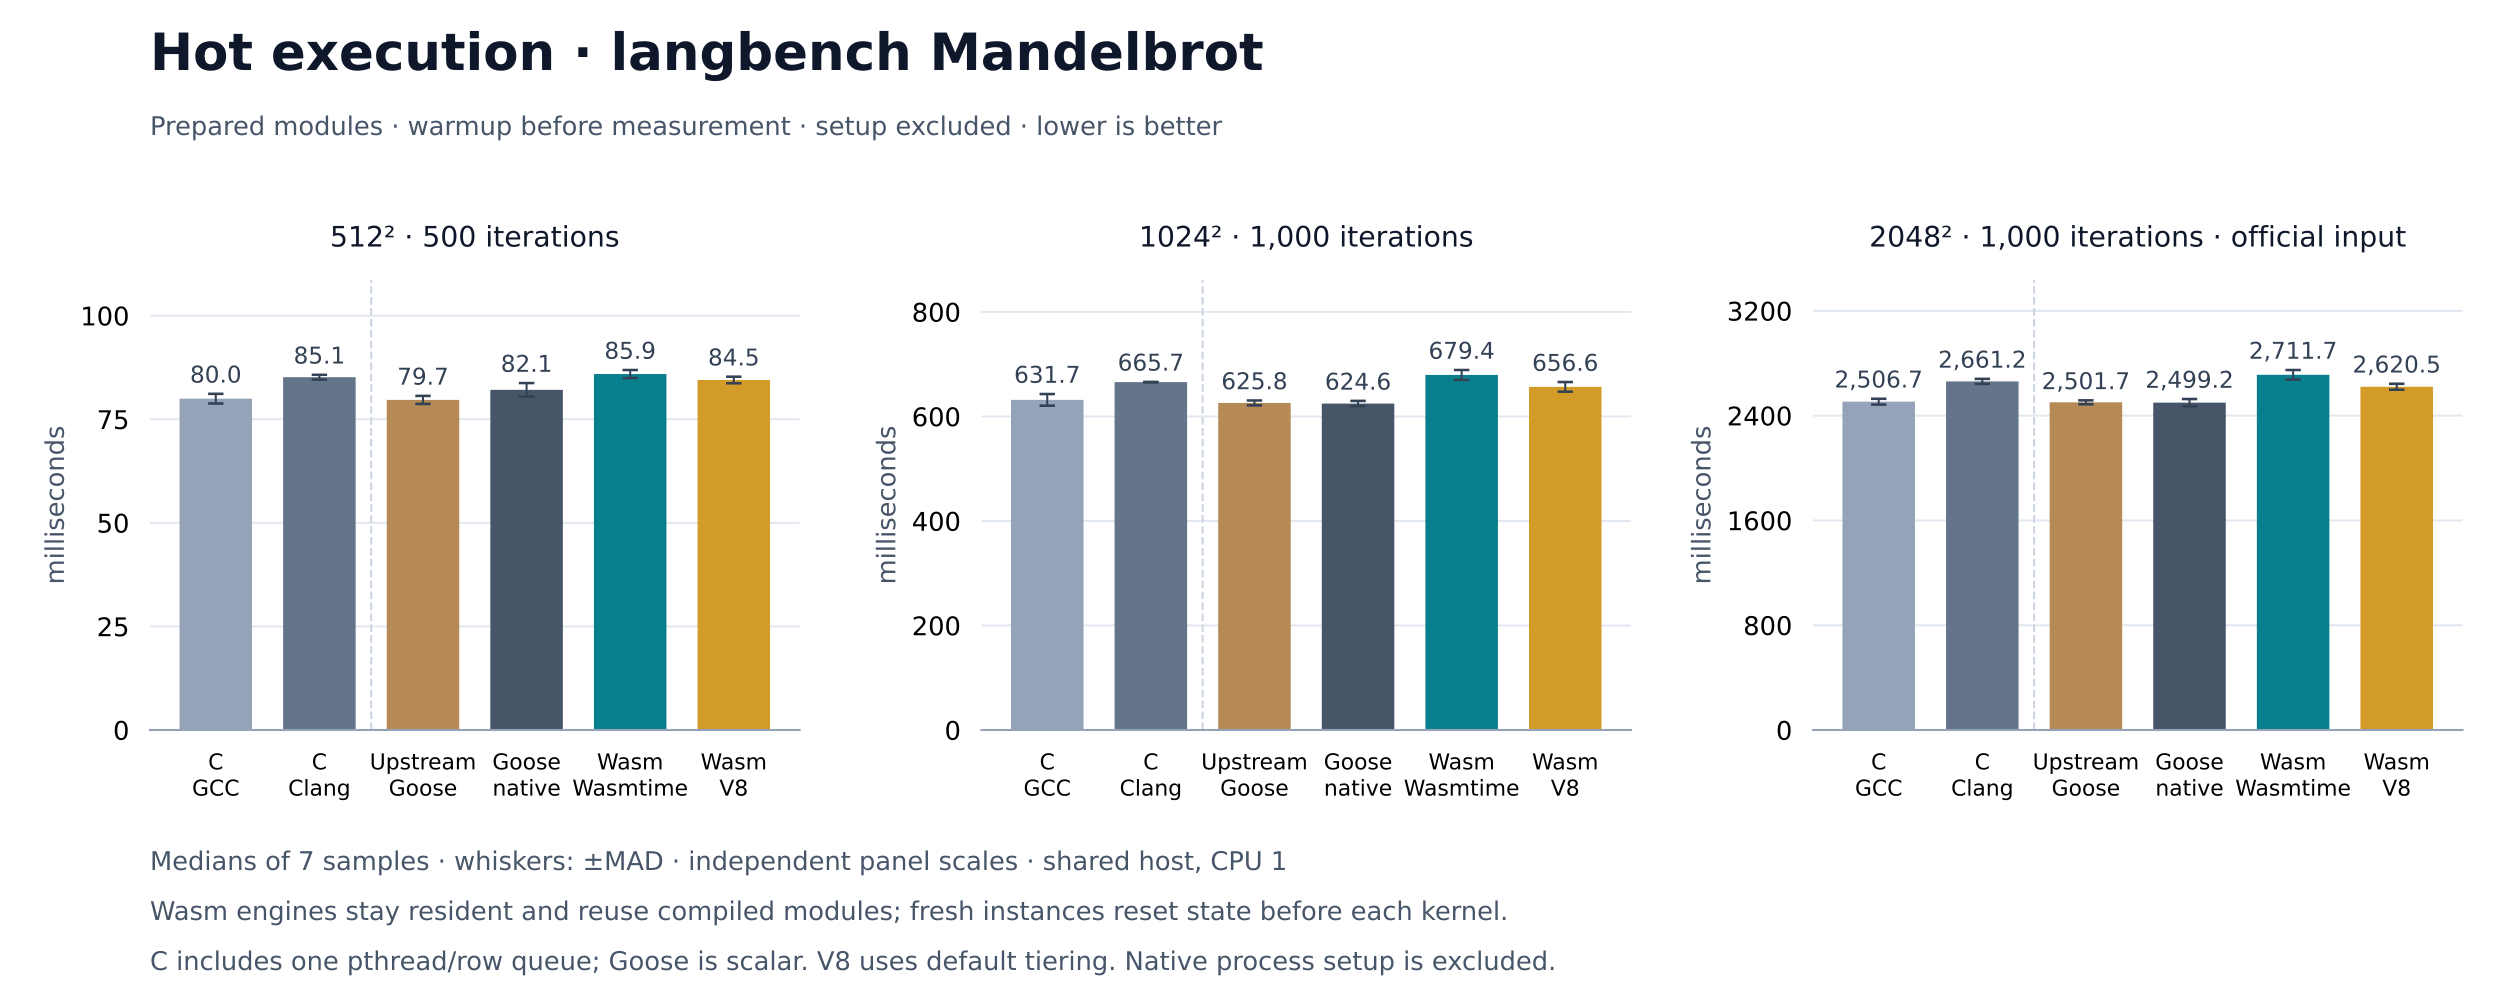
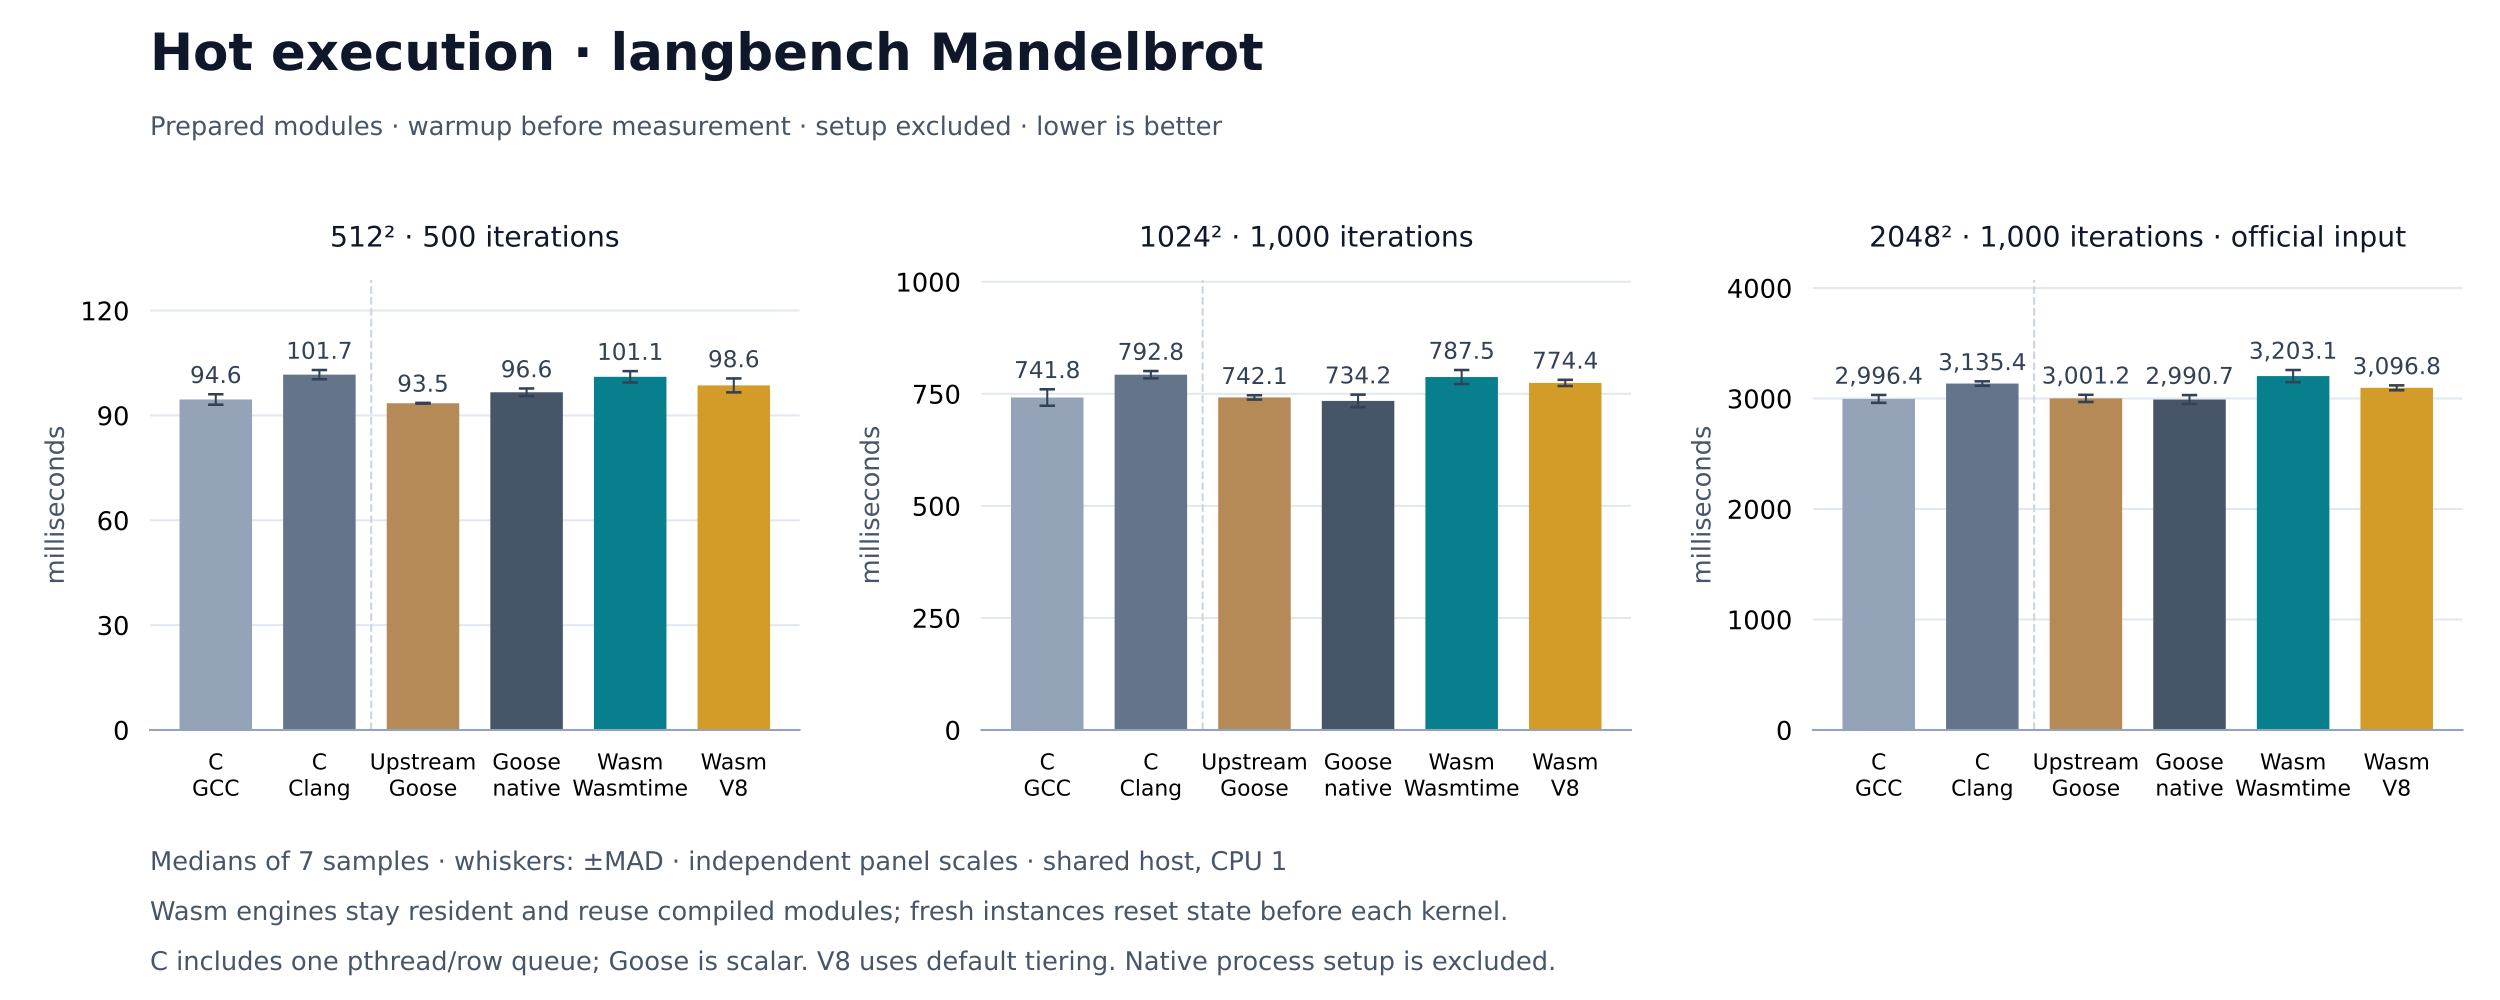
<svg xmlns="http://www.w3.org/2000/svg" xmlns:xlink="http://www.w3.org/1999/xlink" width="972pt" height="388.8pt" viewBox="0 0 972 388.8" version="1.1">
  <defs>
    <style type="text/css">*{stroke-linejoin: round; stroke-linecap: butt}</style>
  </defs>
  <g id="figure_1">
    <g id="patch_1">
      <path d="M 0 388.8 L 972 388.8 L 972 0 L 0 0 z " style="fill: #ffffff" />
    </g>
    <g id="axes_1">
      <g id="patch_2">
        <path d="M 58.32 283.824 L 310.876 283.824 L 310.876 108.864 L 58.32 108.864 z " style="fill: #ffffff" />
      </g>
      <g id="matplotlib.axis_1">
        <g id="xtick_1">
          <g id="line2d_1" />
          <g id="text_1">
            <text style="font-size: 8.5px; font-family: 'DejaVu Sans'" transform="translate(80.93016 299.1328)">C</text>
            <text style="font-size: 8.5px; font-family: 'DejaVu Sans'" transform="translate(74.66938 309.3345)">GCC</text>
          </g>
        </g>
        <g id="xtick_2">
          <g id="line2d_2" />
          <g id="text_2">
            <text style="font-size: 8.5px; font-family: 'DejaVu Sans'" transform="translate(121.2103 299.1328)">C</text>
            <text style="font-size: 8.5px; font-family: 'DejaVu Sans'" transform="translate(112.0336 309.3352)">Clang</text>
          </g>
        </g>
        <g id="xtick_3">
          <g id="line2d_3" />
          <g id="text_3">
            <text style="font-size: 8.5px; font-family: 'DejaVu Sans'" transform="translate(143.7566 299.1328)">Upstream</text>
            <text style="font-size: 8.5px; font-family: 'DejaVu Sans'" transform="translate(151.135 309.3345)">Goose</text>
          </g>
        </g>
        <g id="xtick_4">
          <g id="line2d_4" />
          <g id="text_4">
            <text style="font-size: 8.5px; font-family: 'DejaVu Sans'" transform="translate(191.4151 299.1328)">Goose</text>
            <text style="font-size: 8.5px; font-family: 'DejaVu Sans'" transform="translate(191.4629 309.3352)">native</text>
          </g>
        </g>
        <g id="xtick_5">
          <g id="line2d_5" />
          <g id="text_5">
            <text style="font-size: 8.5px; font-family: 'DejaVu Sans'" transform="translate(232.1294 299.1328)">Wasm</text>
            <text style="font-size: 8.5px; font-family: 'DejaVu Sans'" transform="translate(222.5278 309.3352)">Wasmtime</text>
          </g>
        </g>
        <g id="xtick_6">
          <g id="line2d_6" />
          <g id="text_6">
            <text style="font-size: 8.5px; font-family: 'DejaVu Sans'" transform="translate(272.4095 299.1328)">Wasm</text>
            <text style="font-size: 8.5px; font-family: 'DejaVu Sans'" transform="translate(279.687 309.3345)">V8</text>
          </g>
        </g>
      </g>
      <g id="matplotlib.axis_2">
        <g id="ytick_1">
          <g id="line2d_7">
            <path d="M 58.32 283.824 L 310.876 283.824 " clip-path="url(#p1867e7d874)" style="fill: none; stroke: #e2e8f0; stroke-width: 0.8; stroke-linecap: square" />
          </g>
          <g id="line2d_8" />
          <g id="text_7">
            <text style="font-size: 10px; font-family: 'DejaVu Sans'; text-anchor: end" x="50.32" y="287.623" transform="rotate(-0 50.32 287.6228)">0</text>
          </g>
        </g>
        <g id="ytick_2">
          <g id="line2d_9">
-             <path d="M 58.32 243.551 L 310.876 243.551 " clip-path="url(#p1867e7d874)" style="fill: none; stroke: #e2e8f0; stroke-width: 0.8; stroke-linecap: square" />
+             <path d="M 58.32 243.057 L 310.876 243.057 " clip-path="url(#p1867e7d874)" style="fill: none; stroke: #e2e8f0; stroke-width: 0.8; stroke-linecap: square" />
          </g>
          <g id="line2d_10" />
          <g id="text_8">
-             <text style="font-size: 10px; font-family: 'DejaVu Sans'; text-anchor: end" x="50.32" y="247.349" transform="rotate(-0 50.32 247.3494)">25</text>
+             <text style="font-size: 10px; font-family: 'DejaVu Sans'; text-anchor: end" x="50.32" y="246.856" transform="rotate(-0 50.32 246.8559)">30</text>
          </g>
        </g>
        <g id="ytick_3">
          <g id="line2d_11">
-             <path d="M 58.32 203.277 L 310.876 203.277 " clip-path="url(#p1867e7d874)" style="fill: none; stroke: #e2e8f0; stroke-width: 0.8; stroke-linecap: square" />
+             <path d="M 58.32 202.29 L 310.876 202.29 " clip-path="url(#p1867e7d874)" style="fill: none; stroke: #e2e8f0; stroke-width: 0.8; stroke-linecap: square" />
          </g>
          <g id="line2d_12" />
          <g id="text_9">
-             <text style="font-size: 10px; font-family: 'DejaVu Sans'; text-anchor: end" x="50.32" y="207.076" transform="rotate(-0 50.32 207.0759)">50</text>
+             <text style="font-size: 10px; font-family: 'DejaVu Sans'; text-anchor: end" x="50.32" y="206.089" transform="rotate(-0 50.32 206.089)">60</text>
          </g>
        </g>
        <g id="ytick_4">
          <g id="line2d_13">
-             <path d="M 58.32 163.004 L 310.876 163.004 " clip-path="url(#p1867e7d874)" style="fill: none; stroke: #e2e8f0; stroke-width: 0.8; stroke-linecap: square" />
+             <path d="M 58.32 161.523 L 310.876 161.523 " clip-path="url(#p1867e7d874)" style="fill: none; stroke: #e2e8f0; stroke-width: 0.8; stroke-linecap: square" />
          </g>
          <g id="line2d_14" />
          <g id="text_10">
-             <text style="font-size: 10px; font-family: 'DejaVu Sans'; text-anchor: end" x="50.32" y="166.802" transform="rotate(-0 50.32 166.8024)">75</text>
+             <text style="font-size: 10px; font-family: 'DejaVu Sans'; text-anchor: end" x="50.32" y="165.322" transform="rotate(-0 50.32 165.3221)">90</text>
          </g>
        </g>
        <g id="ytick_5">
          <g id="line2d_15">
-             <path d="M 58.32 122.73 L 310.876 122.73 " clip-path="url(#p1867e7d874)" style="fill: none; stroke: #e2e8f0; stroke-width: 0.8; stroke-linecap: square" />
+             <path d="M 58.32 120.756 L 310.876 120.756 " clip-path="url(#p1867e7d874)" style="fill: none; stroke: #e2e8f0; stroke-width: 0.8; stroke-linecap: square" />
          </g>
          <g id="line2d_16" />
          <g id="text_11">
-             <text style="font-size: 10px; font-family: 'DejaVu Sans'; text-anchor: end" x="50.32" y="126.529" transform="rotate(-0 50.32 126.529)">100</text>
+             <text style="font-size: 10px; font-family: 'DejaVu Sans'; text-anchor: end" x="50.32" y="124.555" transform="rotate(-0 50.32 124.5552)">120</text>
          </g>
        </g>
        <g id="text_12">
          <text style="font-size: 10px; font-family: 'DejaVu Sans'; text-anchor: middle; fill: #475569" x="24.83" y="196.344" transform="rotate(-90 24.83016 196.344)">milliseconds</text>
        </g>
      </g>
      <g id="patch_3">
-         <path d="M 69.8 283.824 L 97.996 283.824 L 97.996 155.007 L 69.8 155.007 z " clip-path="url(#p1867e7d874)" style="fill: #94a3b8" />
+         <path d="M 69.8 283.824 L 97.996 283.824 L 97.996 155.315 L 69.8 155.315 z " clip-path="url(#p1867e7d874)" style="fill: #94a3b8" />
      </g>
      <g id="patch_4">
-         <path d="M 110.08 283.824 L 138.276 283.824 L 138.276 146.653 L 110.08 146.653 z " clip-path="url(#p1867e7d874)" style="fill: #64748b" />
+         <path d="M 110.08 283.824 L 138.276 283.824 L 138.276 145.654 L 110.08 145.654 z " clip-path="url(#p1867e7d874)" style="fill: #64748b" />
      </g>
      <g id="patch_5">
-         <path d="M 150.36 283.824 L 178.556 283.824 L 178.556 155.481 L 150.36 155.481 z " clip-path="url(#p1867e7d874)" style="fill: #b58a56" />
+         <path d="M 150.36 283.824 L 178.556 283.824 L 178.556 156.779 L 150.36 156.779 z " clip-path="url(#p1867e7d874)" style="fill: #b58a56" />
      </g>
      <g id="patch_6">
-         <path d="M 190.64 283.824 L 218.836 283.824 L 218.836 151.572 L 190.64 151.572 z " clip-path="url(#p1867e7d874)" style="fill: #475569" />
+         <path d="M 190.64 283.824 L 218.836 283.824 L 218.836 152.519 L 190.64 152.519 z " clip-path="url(#p1867e7d874)" style="fill: #475569" />
      </g>
      <g id="patch_7">
-         <path d="M 230.92 283.824 L 259.116 283.824 L 259.116 145.427 L 230.92 145.427 z " clip-path="url(#p1867e7d874)" style="fill: #087f8c" />
+         <path d="M 230.92 283.824 L 259.116 283.824 L 259.116 146.504 L 230.92 146.504 z " clip-path="url(#p1867e7d874)" style="fill: #087f8c" />
      </g>
      <g id="patch_8">
-         <path d="M 271.2 283.824 L 299.396 283.824 L 299.396 147.739 L 271.2 147.739 z " clip-path="url(#p1867e7d874)" style="fill: #d39b28" />
+         <path d="M 271.2 283.824 L 299.396 283.824 L 299.396 149.84 L 271.2 149.84 z " clip-path="url(#p1867e7d874)" style="fill: #d39b28" />
      </g>
      <g id="LineCollection_1">
-         <path d="M 83.898 156.886 L 83.898 153.128 " clip-path="url(#p1867e7d874)" style="fill: none; stroke: #334155; stroke-width: 0.8" />
-         <path d="M 124.178 147.58 L 124.178 145.725 " clip-path="url(#p1867e7d874)" style="fill: none; stroke: #334155; stroke-width: 0.8" />
-         <path d="M 164.458 157.04 L 164.458 153.921 " clip-path="url(#p1867e7d874)" style="fill: none; stroke: #334155; stroke-width: 0.8" />
-         <path d="M 204.738 154.209 L 204.738 148.936 " clip-path="url(#p1867e7d874)" style="fill: none; stroke: #334155; stroke-width: 0.8" />
-         <path d="M 245.018 146.997 L 245.018 143.856 " clip-path="url(#p1867e7d874)" style="fill: none; stroke: #334155; stroke-width: 0.8" />
-         <path d="M 285.298 149.019 L 285.298 146.459 " clip-path="url(#p1867e7d874)" style="fill: none; stroke: #334155; stroke-width: 0.8" />
+         <path d="M 83.898 157.342 L 83.898 153.288 " clip-path="url(#p1867e7d874)" style="fill: none; stroke: #334155; stroke-width: 0.8" />
+         <path d="M 124.178 147.453 L 124.178 143.856 " clip-path="url(#p1867e7d874)" style="fill: none; stroke: #334155; stroke-width: 0.8" />
+         <path d="M 164.458 156.912 L 164.458 156.645 " clip-path="url(#p1867e7d874)" style="fill: none; stroke: #334155; stroke-width: 0.8" />
+         <path d="M 204.738 154 L 204.738 151.039 " clip-path="url(#p1867e7d874)" style="fill: none; stroke: #334155; stroke-width: 0.8" />
+         <path d="M 245.018 148.716 L 245.018 144.292 " clip-path="url(#p1867e7d874)" style="fill: none; stroke: #334155; stroke-width: 0.8" />
+         <path d="M 285.298 152.55 L 285.298 147.131 " clip-path="url(#p1867e7d874)" style="fill: none; stroke: #334155; stroke-width: 0.8" />
      </g>
      <g id="line2d_17">
        <defs>
          <path id="m312f0f70a7" d="M 3 0 L -3 -0 " style="stroke: #334155" />
        </defs>
        <g clip-path="url(#p1867e7d874)">
-           <use xlink:href="#m312f0f70a7" x="83.898" y="156.886" style="fill: #1f77b4; stroke: #334155" />
-           <use xlink:href="#m312f0f70a7" x="124.178" y="147.58" style="fill: #1f77b4; stroke: #334155" />
-           <use xlink:href="#m312f0f70a7" x="164.458" y="157.04" style="fill: #1f77b4; stroke: #334155" />
-           <use xlink:href="#m312f0f70a7" x="204.738" y="154.209" style="fill: #1f77b4; stroke: #334155" />
-           <use xlink:href="#m312f0f70a7" x="245.018" y="146.997" style="fill: #1f77b4; stroke: #334155" />
-           <use xlink:href="#m312f0f70a7" x="285.298" y="149.019" style="fill: #1f77b4; stroke: #334155" />
+           <use xlink:href="#m312f0f70a7" x="83.898" y="157.342" style="fill: #1f77b4; stroke: #334155" />
+           <use xlink:href="#m312f0f70a7" x="124.178" y="147.453" style="fill: #1f77b4; stroke: #334155" />
+           <use xlink:href="#m312f0f70a7" x="164.458" y="156.912" style="fill: #1f77b4; stroke: #334155" />
+           <use xlink:href="#m312f0f70a7" x="204.738" y="154" style="fill: #1f77b4; stroke: #334155" />
+           <use xlink:href="#m312f0f70a7" x="245.018" y="148.716" style="fill: #1f77b4; stroke: #334155" />
+           <use xlink:href="#m312f0f70a7" x="285.298" y="152.55" style="fill: #1f77b4; stroke: #334155" />
        </g>
      </g>
      <g id="line2d_18">
        <g clip-path="url(#p1867e7d874)">
-           <use xlink:href="#m312f0f70a7" x="83.898" y="153.128" style="fill: #1f77b4; stroke: #334155" />
-           <use xlink:href="#m312f0f70a7" x="124.178" y="145.725" style="fill: #1f77b4; stroke: #334155" />
-           <use xlink:href="#m312f0f70a7" x="164.458" y="153.921" style="fill: #1f77b4; stroke: #334155" />
-           <use xlink:href="#m312f0f70a7" x="204.738" y="148.936" style="fill: #1f77b4; stroke: #334155" />
-           <use xlink:href="#m312f0f70a7" x="245.018" y="143.856" style="fill: #1f77b4; stroke: #334155" />
-           <use xlink:href="#m312f0f70a7" x="285.298" y="146.459" style="fill: #1f77b4; stroke: #334155" />
+           <use xlink:href="#m312f0f70a7" x="83.898" y="153.288" style="fill: #1f77b4; stroke: #334155" />
+           <use xlink:href="#m312f0f70a7" x="124.178" y="143.856" style="fill: #1f77b4; stroke: #334155" />
+           <use xlink:href="#m312f0f70a7" x="164.458" y="156.645" style="fill: #1f77b4; stroke: #334155" />
+           <use xlink:href="#m312f0f70a7" x="204.738" y="151.039" style="fill: #1f77b4; stroke: #334155" />
+           <use xlink:href="#m312f0f70a7" x="245.018" y="144.292" style="fill: #1f77b4; stroke: #334155" />
+           <use xlink:href="#m312f0f70a7" x="285.298" y="147.131" style="fill: #1f77b4; stroke: #334155" />
        </g>
      </g>
      <g id="line2d_19">
        <path d="M 144.318 283.824 L 144.318 108.864 " clip-path="url(#p1867e7d874)" style="fill: none; stroke-dasharray: 2.96,1.28; stroke-dashoffset: 0; stroke: #cbd5e1; stroke-width: 0.8" />
      </g>
      <g id="patch_9">
        <path d="M 58.32 283.824 L 310.876 283.824 " style="fill: none; stroke: #94a3b8; stroke-width: 0.8; stroke-linejoin: miter; stroke-linecap: square" />
      </g>
      <g id="text_13">
-         <text style="font-size: 9px; font-family: 'DejaVu Sans'; text-anchor: middle; fill: #334155" x="83.898" y="148.754" transform="rotate(-0 83.89786 148.7541)">80.0</text>
+         <text style="font-size: 9px; font-family: 'DejaVu Sans'; text-anchor: middle; fill: #334155" x="83.898" y="148.914" transform="rotate(-0 83.89786 148.9143)">94.6</text>
      </g>
      <g id="text_14">
-         <text style="font-size: 9px; font-family: 'DejaVu Sans'; text-anchor: middle; fill: #334155" x="124.178" y="141.351" transform="rotate(-0 124.178 141.3511)">85.1</text>
+         <text style="font-size: 9px; font-family: 'DejaVu Sans'; text-anchor: middle; fill: #334155" x="124.178" y="139.482" transform="rotate(-0 124.178 139.482)">101.7</text>
      </g>
      <g id="text_15">
-         <text style="font-size: 9px; font-family: 'DejaVu Sans'; text-anchor: middle; fill: #334155" x="164.458" y="149.547" transform="rotate(-0 164.458 149.5468)">79.7</text>
+         <text style="font-size: 9px; font-family: 'DejaVu Sans'; text-anchor: middle; fill: #334155" x="164.458" y="152.271" transform="rotate(-0 164.458 152.2706)">93.5</text>
      </g>
      <g id="text_16">
-         <text style="font-size: 9px; font-family: 'DejaVu Sans'; text-anchor: middle; fill: #334155" x="204.738" y="144.562" transform="rotate(-0 204.7381 144.5615)">82.1</text>
+         <text style="font-size: 9px; font-family: 'DejaVu Sans'; text-anchor: middle; fill: #334155" x="204.738" y="146.665" transform="rotate(-0 204.7381 146.6648)">96.6</text>
      </g>
      <g id="text_17">
-         <text style="font-size: 9px; font-family: 'DejaVu Sans'; text-anchor: middle; fill: #334155" x="245.018" y="139.482" transform="rotate(-0 245.0182 139.482)">85.9</text>
+         <text style="font-size: 9px; font-family: 'DejaVu Sans'; text-anchor: middle; fill: #334155" x="245.018" y="139.918" transform="rotate(-0 245.0182 139.9181)">101.1</text>
      </g>
      <g id="text_18">
-         <text style="font-size: 9px; font-family: 'DejaVu Sans'; text-anchor: middle; fill: #334155" x="285.298" y="142.085" transform="rotate(-0 285.2983 142.0854)">84.5</text>
+         <text style="font-size: 9px; font-family: 'DejaVu Sans'; text-anchor: middle; fill: #334155" x="285.298" y="142.757" transform="rotate(-0 285.2983 142.7566)">98.6</text>
      </g>
      <g id="text_19">
        <text style="font-size: 11px; font-family: 'DejaVu Sans'; text-anchor: middle; fill: #0f172a" x="184.598" y="95.864" transform="rotate(-0 184.5981 95.864)">512² · 500 iterations</text>
      </g>
    </g>
    <g id="axes_2">
      <g id="patch_10">
        <path d="M 381.592 283.824 L 634.148 283.824 L 634.148 108.864 L 381.592 108.864 z " style="fill: #ffffff" />
      </g>
      <g id="matplotlib.axis_3">
        <g id="xtick_7">
          <g id="line2d_20" />
          <g id="text_20">
            <text style="font-size: 8.5px; font-family: 'DejaVu Sans'" transform="translate(404.2021 299.1328)">C</text>
            <text style="font-size: 8.5px; font-family: 'DejaVu Sans'" transform="translate(397.9413 309.3345)">GCC</text>
          </g>
        </g>
        <g id="xtick_8">
          <g id="line2d_21" />
          <g id="text_21">
            <text style="font-size: 8.5px; font-family: 'DejaVu Sans'" transform="translate(444.4822 299.1328)">C</text>
            <text style="font-size: 8.5px; font-family: 'DejaVu Sans'" transform="translate(435.3055 309.3352)">Clang</text>
          </g>
        </g>
        <g id="xtick_9">
          <g id="line2d_22" />
          <g id="text_22">
            <text style="font-size: 8.5px; font-family: 'DejaVu Sans'" transform="translate(467.0285 299.1328)">Upstream</text>
            <text style="font-size: 8.5px; font-family: 'DejaVu Sans'" transform="translate(474.4069 309.3345)">Goose</text>
          </g>
        </g>
        <g id="xtick_10">
          <g id="line2d_23" />
          <g id="text_23">
            <text style="font-size: 8.5px; font-family: 'DejaVu Sans'" transform="translate(514.687 299.1328)">Goose</text>
            <text style="font-size: 8.5px; font-family: 'DejaVu Sans'" transform="translate(514.7348 309.3352)">native</text>
          </g>
        </g>
        <g id="xtick_11">
          <g id="line2d_24" />
          <g id="text_24">
            <text style="font-size: 8.5px; font-family: 'DejaVu Sans'" transform="translate(555.4013 299.1328)">Wasm</text>
            <text style="font-size: 8.5px; font-family: 'DejaVu Sans'" transform="translate(545.7997 309.3352)">Wasmtime</text>
          </g>
        </g>
        <g id="xtick_12">
          <g id="line2d_25" />
          <g id="text_25">
            <text style="font-size: 8.5px; font-family: 'DejaVu Sans'" transform="translate(595.6814 299.1328)">Wasm</text>
            <text style="font-size: 8.5px; font-family: 'DejaVu Sans'" transform="translate(602.9589 309.3345)">V8</text>
          </g>
        </g>
      </g>
      <g id="matplotlib.axis_4">
        <g id="ytick_6">
          <g id="line2d_26">
            <path d="M 381.592 283.824 L 634.148 283.824 " clip-path="url(#pa1d23f0274)" style="fill: none; stroke: #e2e8f0; stroke-width: 0.8; stroke-linecap: square" />
          </g>
          <g id="line2d_27" />
          <g id="text_26">
            <text style="font-size: 10px; font-family: 'DejaVu Sans'; text-anchor: end" x="373.592" y="287.623" transform="rotate(-0 373.5919 287.6228)">0</text>
          </g>
        </g>
        <g id="ytick_7">
          <g id="line2d_28">
-             <path d="M 381.592 243.185 L 634.148 243.185 " clip-path="url(#pa1d23f0274)" style="fill: none; stroke: #e2e8f0; stroke-width: 0.8; stroke-linecap: square" />
+             <path d="M 381.592 240.259 L 634.148 240.259 " clip-path="url(#pa1d23f0274)" style="fill: none; stroke: #e2e8f0; stroke-width: 0.8; stroke-linecap: square" />
          </g>
          <g id="line2d_29" />
          <g id="text_27">
-             <text style="font-size: 10px; font-family: 'DejaVu Sans'; text-anchor: end" x="373.592" y="246.984" transform="rotate(-0 373.5919 246.9838)">200</text>
+             <text style="font-size: 10px; font-family: 'DejaVu Sans'; text-anchor: end" x="373.592" y="244.058" transform="rotate(-0 373.5919 244.0581)">250</text>
          </g>
        </g>
        <g id="ytick_8">
          <g id="line2d_30">
-             <path d="M 381.592 202.546 L 634.148 202.546 " clip-path="url(#pa1d23f0274)" style="fill: none; stroke: #e2e8f0; stroke-width: 0.8; stroke-linecap: square" />
+             <path d="M 381.592 196.695 L 634.148 196.695 " clip-path="url(#pa1d23f0274)" style="fill: none; stroke: #e2e8f0; stroke-width: 0.8; stroke-linecap: square" />
          </g>
          <g id="line2d_31" />
          <g id="text_28">
-             <text style="font-size: 10px; font-family: 'DejaVu Sans'; text-anchor: end" x="373.592" y="206.345" transform="rotate(-0 373.5919 206.3448)">400</text>
+             <text style="font-size: 10px; font-family: 'DejaVu Sans'; text-anchor: end" x="373.592" y="200.493" transform="rotate(-0 373.5919 200.4934)">500</text>
          </g>
        </g>
        <g id="ytick_9">
          <g id="line2d_32">
-             <path d="M 381.592 161.907 L 634.148 161.907 " clip-path="url(#pa1d23f0274)" style="fill: none; stroke: #e2e8f0; stroke-width: 0.8; stroke-linecap: square" />
+             <path d="M 381.592 153.13 L 634.148 153.13 " clip-path="url(#pa1d23f0274)" style="fill: none; stroke: #e2e8f0; stroke-width: 0.8; stroke-linecap: square" />
          </g>
          <g id="line2d_33" />
          <g id="text_29">
-             <text style="font-size: 10px; font-family: 'DejaVu Sans'; text-anchor: end" x="373.592" y="165.706" transform="rotate(-0 373.5919 165.7058)">600</text>
+             <text style="font-size: 10px; font-family: 'DejaVu Sans'; text-anchor: end" x="373.592" y="156.929" transform="rotate(-0 373.5919 156.9287)">750</text>
          </g>
        </g>
        <g id="ytick_10">
          <g id="line2d_34">
-             <path d="M 381.592 121.268 L 634.148 121.268 " clip-path="url(#pa1d23f0274)" style="fill: none; stroke: #e2e8f0; stroke-width: 0.8; stroke-linecap: square" />
+             <path d="M 381.592 109.565 L 634.148 109.565 " clip-path="url(#pa1d23f0274)" style="fill: none; stroke: #e2e8f0; stroke-width: 0.8; stroke-linecap: square" />
          </g>
          <g id="line2d_35" />
          <g id="text_30">
-             <text style="font-size: 10px; font-family: 'DejaVu Sans'; text-anchor: end" x="373.592" y="125.067" transform="rotate(-0 373.5919 125.0668)">800</text>
+             <text style="font-size: 10px; font-family: 'DejaVu Sans'; text-anchor: end" x="373.592" y="113.364" transform="rotate(-0 373.5919 113.364)">1000</text>
          </g>
        </g>
        <g id="text_31">
-           <text style="font-size: 10px; font-family: 'DejaVu Sans'; text-anchor: middle; fill: #475569" x="348.102" y="196.344" transform="rotate(-90 348.1021 196.344)">milliseconds</text>
+           <text style="font-size: 10px; font-family: 'DejaVu Sans'; text-anchor: middle; fill: #475569" x="341.74" y="196.344" transform="rotate(-90 341.7396 196.344)">milliseconds</text>
        </g>
      </g>
      <g id="patch_11">
-         <path d="M 393.072 283.824 L 421.268 283.824 L 421.268 155.469 L 393.072 155.469 z " clip-path="url(#pa1d23f0274)" style="fill: #94a3b8" />
+         <path d="M 393.072 283.824 L 421.268 283.824 L 421.268 154.551 L 393.072 154.551 z " clip-path="url(#pa1d23f0274)" style="fill: #94a3b8" />
      </g>
      <g id="patch_12">
-         <path d="M 433.352 283.824 L 461.548 283.824 L 461.548 148.567 L 433.352 148.567 z " clip-path="url(#pa1d23f0274)" style="fill: #64748b" />
+         <path d="M 433.352 283.824 L 461.548 283.824 L 461.548 145.679 L 433.352 145.679 z " clip-path="url(#pa1d23f0274)" style="fill: #64748b" />
      </g>
      <g id="patch_13">
-         <path d="M 473.632 283.824 L 501.828 283.824 L 501.828 156.655 L 473.632 156.655 z " clip-path="url(#pa1d23f0274)" style="fill: #b58a56" />
+         <path d="M 473.632 283.824 L 501.828 283.824 L 501.828 154.514 L 473.632 154.514 z " clip-path="url(#pa1d23f0274)" style="fill: #b58a56" />
      </g>
      <g id="patch_14">
-         <path d="M 513.912 283.824 L 542.108 283.824 L 542.108 156.913 L 513.912 156.913 z " clip-path="url(#pa1d23f0274)" style="fill: #475569" />
+         <path d="M 513.912 283.824 L 542.108 283.824 L 542.108 155.875 L 513.912 155.875 z " clip-path="url(#pa1d23f0274)" style="fill: #475569" />
      </g>
      <g id="patch_15">
-         <path d="M 554.192 283.824 L 582.388 283.824 L 582.388 145.775 L 554.192 145.775 z " clip-path="url(#pa1d23f0274)" style="fill: #087f8c" />
+         <path d="M 554.192 283.824 L 582.388 283.824 L 582.388 146.589 L 554.192 146.589 z " clip-path="url(#pa1d23f0274)" style="fill: #087f8c" />
      </g>
      <g id="patch_16">
-         <path d="M 594.472 283.824 L 622.668 283.824 L 622.668 150.41 L 594.472 150.41 z " clip-path="url(#pa1d23f0274)" style="fill: #d39b28" />
+         <path d="M 594.472 283.824 L 622.668 283.824 L 622.668 148.876 L 594.472 148.876 z " clip-path="url(#pa1d23f0274)" style="fill: #d39b28" />
      </g>
      <g id="LineCollection_2">
-         <path d="M 407.17 157.741 L 407.17 153.197 " clip-path="url(#pa1d23f0274)" style="fill: none; stroke: #334155; stroke-width: 0.8" />
-         <path d="M 447.45 148.665 L 447.45 148.468 " clip-path="url(#pa1d23f0274)" style="fill: none; stroke: #334155; stroke-width: 0.8" />
-         <path d="M 487.73 157.61 L 487.73 155.7 " clip-path="url(#pa1d23f0274)" style="fill: none; stroke: #334155; stroke-width: 0.8" />
-         <path d="M 528.01 157.953 L 528.01 155.873 " clip-path="url(#pa1d23f0274)" style="fill: none; stroke: #334155; stroke-width: 0.8" />
-         <path d="M 568.29 147.695 L 568.29 143.856 " clip-path="url(#pa1d23f0274)" style="fill: none; stroke: #334155; stroke-width: 0.8" />
-         <path d="M 608.57 152.279 L 608.57 148.541 " clip-path="url(#pa1d23f0274)" style="fill: none; stroke: #334155; stroke-width: 0.8" />
+         <path d="M 407.17 157.747 L 407.17 151.355 " clip-path="url(#pa1d23f0274)" style="fill: none; stroke: #334155; stroke-width: 0.8" />
+         <path d="M 447.45 147.096 L 447.45 144.262 " clip-path="url(#pa1d23f0274)" style="fill: none; stroke: #334155; stroke-width: 0.8" />
+         <path d="M 487.73 155.352 L 487.73 153.675 " clip-path="url(#pa1d23f0274)" style="fill: none; stroke: #334155; stroke-width: 0.8" />
+         <path d="M 528.01 158.315 L 528.01 153.435 " clip-path="url(#pa1d23f0274)" style="fill: none; stroke: #334155; stroke-width: 0.8" />
+         <path d="M 568.29 149.322 L 568.29 143.856 " clip-path="url(#pa1d23f0274)" style="fill: none; stroke: #334155; stroke-width: 0.8" />
+         <path d="M 608.57 150.065 L 608.57 147.687 " clip-path="url(#pa1d23f0274)" style="fill: none; stroke: #334155; stroke-width: 0.8" />
      </g>
      <g id="line2d_36">
        <g clip-path="url(#pa1d23f0274)">
-           <use xlink:href="#m312f0f70a7" x="407.17" y="157.741" style="fill: #1f77b4; stroke: #334155" />
-           <use xlink:href="#m312f0f70a7" x="447.45" y="148.665" style="fill: #1f77b4; stroke: #334155" />
-           <use xlink:href="#m312f0f70a7" x="487.73" y="157.61" style="fill: #1f77b4; stroke: #334155" />
-           <use xlink:href="#m312f0f70a7" x="528.01" y="157.953" style="fill: #1f77b4; stroke: #334155" />
-           <use xlink:href="#m312f0f70a7" x="568.29" y="147.695" style="fill: #1f77b4; stroke: #334155" />
-           <use xlink:href="#m312f0f70a7" x="608.57" y="152.279" style="fill: #1f77b4; stroke: #334155" />
+           <use xlink:href="#m312f0f70a7" x="407.17" y="157.747" style="fill: #1f77b4; stroke: #334155" />
+           <use xlink:href="#m312f0f70a7" x="447.45" y="147.096" style="fill: #1f77b4; stroke: #334155" />
+           <use xlink:href="#m312f0f70a7" x="487.73" y="155.352" style="fill: #1f77b4; stroke: #334155" />
+           <use xlink:href="#m312f0f70a7" x="528.01" y="158.315" style="fill: #1f77b4; stroke: #334155" />
+           <use xlink:href="#m312f0f70a7" x="568.29" y="149.322" style="fill: #1f77b4; stroke: #334155" />
+           <use xlink:href="#m312f0f70a7" x="608.57" y="150.065" style="fill: #1f77b4; stroke: #334155" />
        </g>
      </g>
      <g id="line2d_37">
        <g clip-path="url(#pa1d23f0274)">
-           <use xlink:href="#m312f0f70a7" x="407.17" y="153.197" style="fill: #1f77b4; stroke: #334155" />
-           <use xlink:href="#m312f0f70a7" x="447.45" y="148.468" style="fill: #1f77b4; stroke: #334155" />
-           <use xlink:href="#m312f0f70a7" x="487.73" y="155.7" style="fill: #1f77b4; stroke: #334155" />
-           <use xlink:href="#m312f0f70a7" x="528.01" y="155.873" style="fill: #1f77b4; stroke: #334155" />
+           <use xlink:href="#m312f0f70a7" x="407.17" y="151.355" style="fill: #1f77b4; stroke: #334155" />
+           <use xlink:href="#m312f0f70a7" x="447.45" y="144.262" style="fill: #1f77b4; stroke: #334155" />
+           <use xlink:href="#m312f0f70a7" x="487.73" y="153.675" style="fill: #1f77b4; stroke: #334155" />
+           <use xlink:href="#m312f0f70a7" x="528.01" y="153.435" style="fill: #1f77b4; stroke: #334155" />
          <use xlink:href="#m312f0f70a7" x="568.29" y="143.856" style="fill: #1f77b4; stroke: #334155" />
-           <use xlink:href="#m312f0f70a7" x="608.57" y="148.541" style="fill: #1f77b4; stroke: #334155" />
+           <use xlink:href="#m312f0f70a7" x="608.57" y="147.687" style="fill: #1f77b4; stroke: #334155" />
        </g>
      </g>
      <g id="line2d_38">
        <path d="M 467.59 283.824 L 467.59 108.864 " clip-path="url(#pa1d23f0274)" style="fill: none; stroke-dasharray: 2.96,1.28; stroke-dashoffset: 0; stroke: #cbd5e1; stroke-width: 0.8" />
      </g>
      <g id="patch_17">
        <path d="M 381.592 283.824 L 634.148 283.824 " style="fill: none; stroke: #94a3b8; stroke-width: 0.8; stroke-linejoin: miter; stroke-linecap: square" />
      </g>
      <g id="text_32">
-         <text style="font-size: 9px; font-family: 'DejaVu Sans'; text-anchor: middle; fill: #334155" x="407.17" y="148.823" transform="rotate(-0 407.1698 148.8227)">631.7</text>
+         <text style="font-size: 9px; font-family: 'DejaVu Sans'; text-anchor: middle; fill: #334155" x="407.17" y="146.981" transform="rotate(-0 407.1698 146.9808)">741.8</text>
      </g>
      <g id="text_33">
-         <text style="font-size: 9px; font-family: 'DejaVu Sans'; text-anchor: middle; fill: #334155" x="447.45" y="144.094" transform="rotate(-0 447.4499 144.0942)">665.7</text>
+         <text style="font-size: 9px; font-family: 'DejaVu Sans'; text-anchor: middle; fill: #334155" x="447.45" y="139.888" transform="rotate(-0 447.4499 139.8882)">792.8</text>
      </g>
      <g id="text_34">
-         <text style="font-size: 9px; font-family: 'DejaVu Sans'; text-anchor: middle; fill: #334155" x="487.73" y="151.326" transform="rotate(-0 487.73 151.3255)">625.8</text>
+         <text style="font-size: 9px; font-family: 'DejaVu Sans'; text-anchor: middle; fill: #334155" x="487.73" y="149.301" transform="rotate(-0 487.73 149.3012)">742.1</text>
      </g>
      <g id="text_35">
-         <text style="font-size: 9px; font-family: 'DejaVu Sans'; text-anchor: middle; fill: #334155" x="528.01" y="151.499" transform="rotate(-0 528.01 151.4988)">624.6</text>
+         <text style="font-size: 9px; font-family: 'DejaVu Sans'; text-anchor: middle; fill: #334155" x="528.01" y="149.061" transform="rotate(-0 528.01 149.0612)">734.2</text>
      </g>
      <g id="text_36">
-         <text style="font-size: 9px; font-family: 'DejaVu Sans'; text-anchor: middle; fill: #334155" x="568.29" y="139.482" transform="rotate(-0 568.2901 139.482)">679.4</text>
+         <text style="font-size: 9px; font-family: 'DejaVu Sans'; text-anchor: middle; fill: #334155" x="568.29" y="139.482" transform="rotate(-0 568.2901 139.482)">787.5</text>
      </g>
      <g id="text_37">
-         <text style="font-size: 9px; font-family: 'DejaVu Sans'; text-anchor: middle; fill: #334155" x="608.57" y="144.167" transform="rotate(-0 608.5702 144.1665)">656.6</text>
+         <text style="font-size: 9px; font-family: 'DejaVu Sans'; text-anchor: middle; fill: #334155" x="608.57" y="143.313" transform="rotate(-0 608.5702 143.3134)">774.4</text>
      </g>
      <g id="text_38">
        <text style="font-size: 11px; font-family: 'DejaVu Sans'; text-anchor: middle; fill: #0f172a" x="507.87" y="95.864" transform="rotate(-0 507.87 95.864)">1024² · 1,000 iterations</text>
      </g>
    </g>
    <g id="axes_3">
      <g id="patch_18">
        <path d="M 704.864 283.824 L 957.42 283.824 L 957.42 108.864 L 704.864 108.864 z " style="fill: #ffffff" />
      </g>
      <g id="matplotlib.axis_5">
        <g id="xtick_13">
          <g id="line2d_39" />
          <g id="text_39">
            <text style="font-size: 8.5px; font-family: 'DejaVu Sans'" transform="translate(727.474 299.1328)">C</text>
            <text style="font-size: 8.5px; font-family: 'DejaVu Sans'" transform="translate(721.2132 309.3345)">GCC</text>
          </g>
        </g>
        <g id="xtick_14">
          <g id="line2d_40" />
          <g id="text_40">
            <text style="font-size: 8.5px; font-family: 'DejaVu Sans'" transform="translate(767.7541 299.1328)">C</text>
            <text style="font-size: 8.5px; font-family: 'DejaVu Sans'" transform="translate(758.5774 309.3352)">Clang</text>
          </g>
        </g>
        <g id="xtick_15">
          <g id="line2d_41" />
          <g id="text_41">
            <text style="font-size: 8.5px; font-family: 'DejaVu Sans'" transform="translate(790.3004 299.1328)">Upstream</text>
            <text style="font-size: 8.5px; font-family: 'DejaVu Sans'" transform="translate(797.6788 309.3345)">Goose</text>
          </g>
        </g>
        <g id="xtick_16">
          <g id="line2d_42" />
          <g id="text_42">
            <text style="font-size: 8.5px; font-family: 'DejaVu Sans'" transform="translate(837.9589 299.1328)">Goose</text>
            <text style="font-size: 8.5px; font-family: 'DejaVu Sans'" transform="translate(838.0067 309.3352)">native</text>
          </g>
        </g>
        <g id="xtick_17">
          <g id="line2d_43" />
          <g id="text_43">
            <text style="font-size: 8.5px; font-family: 'DejaVu Sans'" transform="translate(878.6733 299.1328)">Wasm</text>
            <text style="font-size: 8.5px; font-family: 'DejaVu Sans'" transform="translate(869.0716 309.3352)">Wasmtime</text>
          </g>
        </g>
        <g id="xtick_18">
          <g id="line2d_44" />
          <g id="text_44">
            <text style="font-size: 8.5px; font-family: 'DejaVu Sans'" transform="translate(918.9534 299.1328)">Wasm</text>
            <text style="font-size: 8.5px; font-family: 'DejaVu Sans'" transform="translate(926.2308 309.3345)">V8</text>
          </g>
        </g>
      </g>
      <g id="matplotlib.axis_6">
        <g id="ytick_11">
          <g id="line2d_45">
            <path d="M 704.864 283.824 L 957.42 283.824 " clip-path="url(#p89d5f736ee)" style="fill: none; stroke: #e2e8f0; stroke-width: 0.8; stroke-linecap: square" />
          </g>
          <g id="line2d_46" />
          <g id="text_45">
            <text style="font-size: 10px; font-family: 'DejaVu Sans'; text-anchor: end" x="696.864" y="287.623" transform="rotate(-0 696.8638 287.6228)">0</text>
          </g>
        </g>
        <g id="ytick_12">
          <g id="line2d_47">
-             <path d="M 704.864 243.081 L 957.42 243.081 " clip-path="url(#p89d5f736ee)" style="fill: none; stroke: #e2e8f0; stroke-width: 0.8; stroke-linecap: square" />
+             <path d="M 704.864 240.864 L 957.42 240.864 " clip-path="url(#p89d5f736ee)" style="fill: none; stroke: #e2e8f0; stroke-width: 0.8; stroke-linecap: square" />
          </g>
          <g id="line2d_48" />
          <g id="text_46">
-             <text style="font-size: 10px; font-family: 'DejaVu Sans'; text-anchor: end" x="696.864" y="246.88" transform="rotate(-0 696.8638 246.8803)">800</text>
+             <text style="font-size: 10px; font-family: 'DejaVu Sans'; text-anchor: end" x="696.864" y="244.662" transform="rotate(-0 696.8638 244.6624)">1000</text>
          </g>
        </g>
        <g id="ytick_13">
          <g id="line2d_49">
-             <path d="M 704.864 202.339 L 957.42 202.339 " clip-path="url(#p89d5f736ee)" style="fill: none; stroke: #e2e8f0; stroke-width: 0.8; stroke-linecap: square" />
+             <path d="M 704.864 197.903 L 957.42 197.903 " clip-path="url(#p89d5f736ee)" style="fill: none; stroke: #e2e8f0; stroke-width: 0.8; stroke-linecap: square" />
          </g>
          <g id="line2d_50" />
          <g id="text_47">
-             <text style="font-size: 10px; font-family: 'DejaVu Sans'; text-anchor: end" x="696.864" y="206.138" transform="rotate(-0 696.8638 206.1378)">1600</text>
+             <text style="font-size: 10px; font-family: 'DejaVu Sans'; text-anchor: end" x="696.864" y="201.702" transform="rotate(-0 696.8638 201.702)">2000</text>
          </g>
        </g>
        <g id="ytick_14">
          <g id="line2d_51">
-             <path d="M 704.864 161.596 L 957.42 161.596 " clip-path="url(#p89d5f736ee)" style="fill: none; stroke: #e2e8f0; stroke-width: 0.8; stroke-linecap: square" />
+             <path d="M 704.864 154.943 L 957.42 154.943 " clip-path="url(#p89d5f736ee)" style="fill: none; stroke: #e2e8f0; stroke-width: 0.8; stroke-linecap: square" />
          </g>
          <g id="line2d_52" />
          <g id="text_48">
-             <text style="font-size: 10px; font-family: 'DejaVu Sans'; text-anchor: end" x="696.864" y="165.395" transform="rotate(-0 696.8638 165.3952)">2400</text>
+             <text style="font-size: 10px; font-family: 'DejaVu Sans'; text-anchor: end" x="696.864" y="158.742" transform="rotate(-0 696.8638 158.7416)">3000</text>
          </g>
        </g>
        <g id="ytick_15">
          <g id="line2d_53">
-             <path d="M 704.864 120.854 L 957.42 120.854 " clip-path="url(#p89d5f736ee)" style="fill: none; stroke: #e2e8f0; stroke-width: 0.8; stroke-linecap: square" />
+             <path d="M 704.864 111.982 L 957.42 111.982 " clip-path="url(#p89d5f736ee)" style="fill: none; stroke: #e2e8f0; stroke-width: 0.8; stroke-linecap: square" />
          </g>
          <g id="line2d_54" />
          <g id="text_49">
-             <text style="font-size: 10px; font-family: 'DejaVu Sans'; text-anchor: end" x="696.864" y="124.653" transform="rotate(-0 696.8638 124.6527)">3200</text>
+             <text style="font-size: 10px; font-family: 'DejaVu Sans'; text-anchor: end" x="696.864" y="115.781" transform="rotate(-0 696.8638 115.7812)">4000</text>
          </g>
        </g>
        <g id="text_50">
          <text style="font-size: 10px; font-family: 'DejaVu Sans'; text-anchor: middle; fill: #475569" x="665.011" y="196.344" transform="rotate(-90 665.0115 196.344)">milliseconds</text>
        </g>
      </g>
      <g id="patch_19">
-         <path d="M 716.344 283.824 L 744.54 283.824 L 744.54 156.164 L 716.344 156.164 z " clip-path="url(#p89d5f736ee)" style="fill: #94a3b8" />
+         <path d="M 716.344 283.824 L 744.54 283.824 L 744.54 155.097 L 716.344 155.097 z " clip-path="url(#p89d5f736ee)" style="fill: #94a3b8" />
      </g>
      <g id="patch_20">
-         <path d="M 756.624 283.824 L 784.82 283.824 L 784.82 148.294 L 756.624 148.294 z " clip-path="url(#p89d5f736ee)" style="fill: #64748b" />
+         <path d="M 756.624 283.824 L 784.82 283.824 L 784.82 149.127 L 756.624 149.127 z " clip-path="url(#p89d5f736ee)" style="fill: #64748b" />
      </g>
      <g id="patch_21">
-         <path d="M 796.904 283.824 L 825.1 283.824 L 825.1 156.415 L 796.904 156.415 z " clip-path="url(#p89d5f736ee)" style="fill: #b58a56" />
+         <path d="M 796.904 283.824 L 825.1 283.824 L 825.1 154.89 L 796.904 154.89 z " clip-path="url(#p89d5f736ee)" style="fill: #b58a56" />
      </g>
      <g id="patch_22">
-         <path d="M 837.184 283.824 L 865.38 283.824 L 865.38 156.542 L 837.184 156.542 z " clip-path="url(#p89d5f736ee)" style="fill: #475569" />
+         <path d="M 837.184 283.824 L 865.38 283.824 L 865.38 155.341 L 837.184 155.341 z " clip-path="url(#p89d5f736ee)" style="fill: #475569" />
      </g>
      <g id="patch_23">
-         <path d="M 877.464 283.824 L 905.66 283.824 L 905.66 145.724 L 877.464 145.724 z " clip-path="url(#p89d5f736ee)" style="fill: #087f8c" />
+         <path d="M 877.464 283.824 L 905.66 283.824 L 905.66 146.219 L 877.464 146.219 z " clip-path="url(#p89d5f736ee)" style="fill: #087f8c" />
      </g>
      <g id="patch_24">
-         <path d="M 917.744 283.824 L 945.94 283.824 L 945.94 150.368 L 917.744 150.368 z " clip-path="url(#p89d5f736ee)" style="fill: #d39b28" />
+         <path d="M 917.744 283.824 L 945.94 283.824 L 945.94 150.783 L 917.744 150.783 z " clip-path="url(#p89d5f736ee)" style="fill: #d39b28" />
      </g>
      <g id="LineCollection_3">
-         <path d="M 730.442 157.294 L 730.442 155.034 " clip-path="url(#p89d5f736ee)" style="fill: none; stroke: #334155; stroke-width: 0.8" />
-         <path d="M 770.722 149.275 L 770.722 147.313 " clip-path="url(#p89d5f736ee)" style="fill: none; stroke: #334155; stroke-width: 0.8" />
-         <path d="M 811.002 157.163 L 811.002 155.666 " clip-path="url(#p89d5f736ee)" style="fill: none; stroke: #334155; stroke-width: 0.8" />
-         <path d="M 851.282 157.942 L 851.282 155.143 " clip-path="url(#p89d5f736ee)" style="fill: none; stroke: #334155; stroke-width: 0.8" />
-         <path d="M 891.562 147.591 L 891.562 143.856 " clip-path="url(#p89d5f736ee)" style="fill: none; stroke: #334155; stroke-width: 0.8" />
-         <path d="M 931.842 151.526 L 931.842 149.211 " clip-path="url(#p89d5f736ee)" style="fill: none; stroke: #334155; stroke-width: 0.8" />
+         <path d="M 730.442 156.625 L 730.442 153.568 " clip-path="url(#p89d5f736ee)" style="fill: none; stroke: #334155; stroke-width: 0.8" />
+         <path d="M 770.722 149.987 L 770.722 148.267 " clip-path="url(#p89d5f736ee)" style="fill: none; stroke: #334155; stroke-width: 0.8" />
+         <path d="M 811.002 156.287 L 811.002 153.493 " clip-path="url(#p89d5f736ee)" style="fill: none; stroke: #334155; stroke-width: 0.8" />
+         <path d="M 851.282 157.072 L 851.282 153.61 " clip-path="url(#p89d5f736ee)" style="fill: none; stroke: #334155; stroke-width: 0.8" />
+         <path d="M 891.562 148.582 L 891.562 143.856 " clip-path="url(#p89d5f736ee)" style="fill: none; stroke: #334155; stroke-width: 0.8" />
+         <path d="M 931.842 151.737 L 931.842 149.829 " clip-path="url(#p89d5f736ee)" style="fill: none; stroke: #334155; stroke-width: 0.8" />
      </g>
      <g id="line2d_55">
        <g clip-path="url(#p89d5f736ee)">
-           <use xlink:href="#m312f0f70a7" x="730.442" y="157.294" style="fill: #1f77b4; stroke: #334155" />
-           <use xlink:href="#m312f0f70a7" x="770.722" y="149.275" style="fill: #1f77b4; stroke: #334155" />
-           <use xlink:href="#m312f0f70a7" x="811.002" y="157.163" style="fill: #1f77b4; stroke: #334155" />
-           <use xlink:href="#m312f0f70a7" x="851.282" y="157.942" style="fill: #1f77b4; stroke: #334155" />
-           <use xlink:href="#m312f0f70a7" x="891.562" y="147.591" style="fill: #1f77b4; stroke: #334155" />
-           <use xlink:href="#m312f0f70a7" x="931.842" y="151.526" style="fill: #1f77b4; stroke: #334155" />
+           <use xlink:href="#m312f0f70a7" x="730.442" y="156.625" style="fill: #1f77b4; stroke: #334155" />
+           <use xlink:href="#m312f0f70a7" x="770.722" y="149.987" style="fill: #1f77b4; stroke: #334155" />
+           <use xlink:href="#m312f0f70a7" x="811.002" y="156.287" style="fill: #1f77b4; stroke: #334155" />
+           <use xlink:href="#m312f0f70a7" x="851.282" y="157.072" style="fill: #1f77b4; stroke: #334155" />
+           <use xlink:href="#m312f0f70a7" x="891.562" y="148.582" style="fill: #1f77b4; stroke: #334155" />
+           <use xlink:href="#m312f0f70a7" x="931.842" y="151.737" style="fill: #1f77b4; stroke: #334155" />
        </g>
      </g>
      <g id="line2d_56">
        <g clip-path="url(#p89d5f736ee)">
-           <use xlink:href="#m312f0f70a7" x="730.442" y="155.034" style="fill: #1f77b4; stroke: #334155" />
-           <use xlink:href="#m312f0f70a7" x="770.722" y="147.313" style="fill: #1f77b4; stroke: #334155" />
-           <use xlink:href="#m312f0f70a7" x="811.002" y="155.666" style="fill: #1f77b4; stroke: #334155" />
-           <use xlink:href="#m312f0f70a7" x="851.282" y="155.143" style="fill: #1f77b4; stroke: #334155" />
+           <use xlink:href="#m312f0f70a7" x="730.442" y="153.568" style="fill: #1f77b4; stroke: #334155" />
+           <use xlink:href="#m312f0f70a7" x="770.722" y="148.267" style="fill: #1f77b4; stroke: #334155" />
+           <use xlink:href="#m312f0f70a7" x="811.002" y="153.493" style="fill: #1f77b4; stroke: #334155" />
+           <use xlink:href="#m312f0f70a7" x="851.282" y="153.61" style="fill: #1f77b4; stroke: #334155" />
          <use xlink:href="#m312f0f70a7" x="891.562" y="143.856" style="fill: #1f77b4; stroke: #334155" />
-           <use xlink:href="#m312f0f70a7" x="931.842" y="149.211" style="fill: #1f77b4; stroke: #334155" />
+           <use xlink:href="#m312f0f70a7" x="931.842" y="149.829" style="fill: #1f77b4; stroke: #334155" />
        </g>
      </g>
      <g id="line2d_57">
        <path d="M 790.862 283.824 L 790.862 108.864 " clip-path="url(#p89d5f736ee)" style="fill: none; stroke-dasharray: 2.96,1.28; stroke-dashoffset: 0; stroke: #cbd5e1; stroke-width: 0.8" />
      </g>
      <g id="patch_25">
        <path d="M 704.864 283.824 L 957.42 283.824 " style="fill: none; stroke: #94a3b8; stroke-width: 0.8; stroke-linejoin: miter; stroke-linecap: square" />
      </g>
      <g id="text_51">
-         <text style="font-size: 9px; font-family: 'DejaVu Sans'; text-anchor: middle; fill: #334155" x="730.442" y="150.66" transform="rotate(-0 730.4417 150.6604)">2,506.7</text>
+         <text style="font-size: 9px; font-family: 'DejaVu Sans'; text-anchor: middle; fill: #334155" x="730.442" y="149.194" transform="rotate(-0 730.4417 149.1942)">2,996.4</text>
      </g>
      <g id="text_52">
-         <text style="font-size: 9px; font-family: 'DejaVu Sans'; text-anchor: middle; fill: #334155" x="770.722" y="142.939" transform="rotate(-0 770.7218 142.9387)">2,661.2</text>
+         <text style="font-size: 9px; font-family: 'DejaVu Sans'; text-anchor: middle; fill: #334155" x="770.722" y="143.893" transform="rotate(-0 770.7218 143.8929)">3,135.4</text>
      </g>
      <g id="text_53">
-         <text style="font-size: 9px; font-family: 'DejaVu Sans'; text-anchor: middle; fill: #334155" x="811.002" y="151.292" transform="rotate(-0 811.0019 151.2922)">2,501.7</text>
+         <text style="font-size: 9px; font-family: 'DejaVu Sans'; text-anchor: middle; fill: #334155" x="811.002" y="149.119" transform="rotate(-0 811.0019 149.1187)">3,001.2</text>
      </g>
      <g id="text_54">
-         <text style="font-size: 9px; font-family: 'DejaVu Sans'; text-anchor: middle; fill: #334155" x="851.282" y="150.769" transform="rotate(-0 851.282 150.7685)">2,499.2</text>
+         <text style="font-size: 9px; font-family: 'DejaVu Sans'; text-anchor: middle; fill: #334155" x="851.282" y="149.236" transform="rotate(-0 851.282 149.2359)">2,990.7</text>
      </g>
      <g id="text_55">
-         <text style="font-size: 9px; font-family: 'DejaVu Sans'; text-anchor: middle; fill: #334155" x="891.562" y="139.482" transform="rotate(-0 891.562 139.482)">2,711.7</text>
+         <text style="font-size: 9px; font-family: 'DejaVu Sans'; text-anchor: middle; fill: #334155" x="891.562" y="139.482" transform="rotate(-0 891.562 139.482)">3,203.1</text>
      </g>
      <g id="text_56">
-         <text style="font-size: 9px; font-family: 'DejaVu Sans'; text-anchor: middle; fill: #334155" x="931.842" y="144.837" transform="rotate(-0 931.8421 144.8371)">2,620.5</text>
+         <text style="font-size: 9px; font-family: 'DejaVu Sans'; text-anchor: middle; fill: #334155" x="931.842" y="145.455" transform="rotate(-0 931.8421 145.4553)">3,096.8</text>
      </g>
      <g id="text_57">
        <text style="font-size: 11px; font-family: 'DejaVu Sans'; text-anchor: middle; fill: #0f172a" x="831.142" y="95.864" transform="rotate(-0 831.1419 95.864)">2048² · 1,000 iterations · official input</text>
      </g>
    </g>
    <g id="text_58">
      <text style="font-weight: 700; font-size: 20px; font-family: 'DejaVu Sans'; text-anchor: start; fill: #0f172a" x="58.32" y="27.216" transform="rotate(-0 58.32 27.216)">Hot execution · langbench Mandelbrot</text>
    </g>
    <g id="text_59">
      <text style="font-size: 10px; font-family: 'DejaVu Sans'; text-anchor: start; fill: #475569" x="58.32" y="52.488" transform="rotate(-0 58.32 52.488)">Prepared modules · warmup before measurement · setup excluded · lower is better</text>
    </g>
    <g id="text_60">
      <text style="font-size: 10px; font-family: 'DejaVu Sans'; text-anchor: start; fill: #475569" x="58.32" y="338.256" transform="rotate(-0 58.32 338.256)">Medians of 7 samples · whiskers: ±MAD · independent panel scales · shared host, CPU 1</text>
    </g>
    <g id="text_61">
      <text style="font-size: 10px; font-family: 'DejaVu Sans'; text-anchor: start; fill: #475569" x="58.32" y="357.696" transform="rotate(-0 58.32 357.696)">Wasm engines stay resident and reuse compiled modules; fresh instances reset state before each kernel.</text>
    </g>
    <g id="text_62">
      <text style="font-size: 10px; font-family: 'DejaVu Sans'; text-anchor: start; fill: #475569" x="58.32" y="377.136" transform="rotate(-0 58.32 377.136)">C includes one pthread/row queue; Goose is scalar. V8 uses default tiering. Native process setup is excluded.</text>
    </g>
  </g>
  <defs>
    <clipPath id="p1867e7d874">
      <rect x="58.32" y="108.864" width="252.556" height="174.96" />
    </clipPath>
    <clipPath id="pa1d23f0274">
      <rect x="381.592" y="108.864" width="252.556" height="174.96" />
    </clipPath>
    <clipPath id="p89d5f736ee">
      <rect x="704.864" y="108.864" width="252.556" height="174.96" />
    </clipPath>
  </defs>
</svg>
